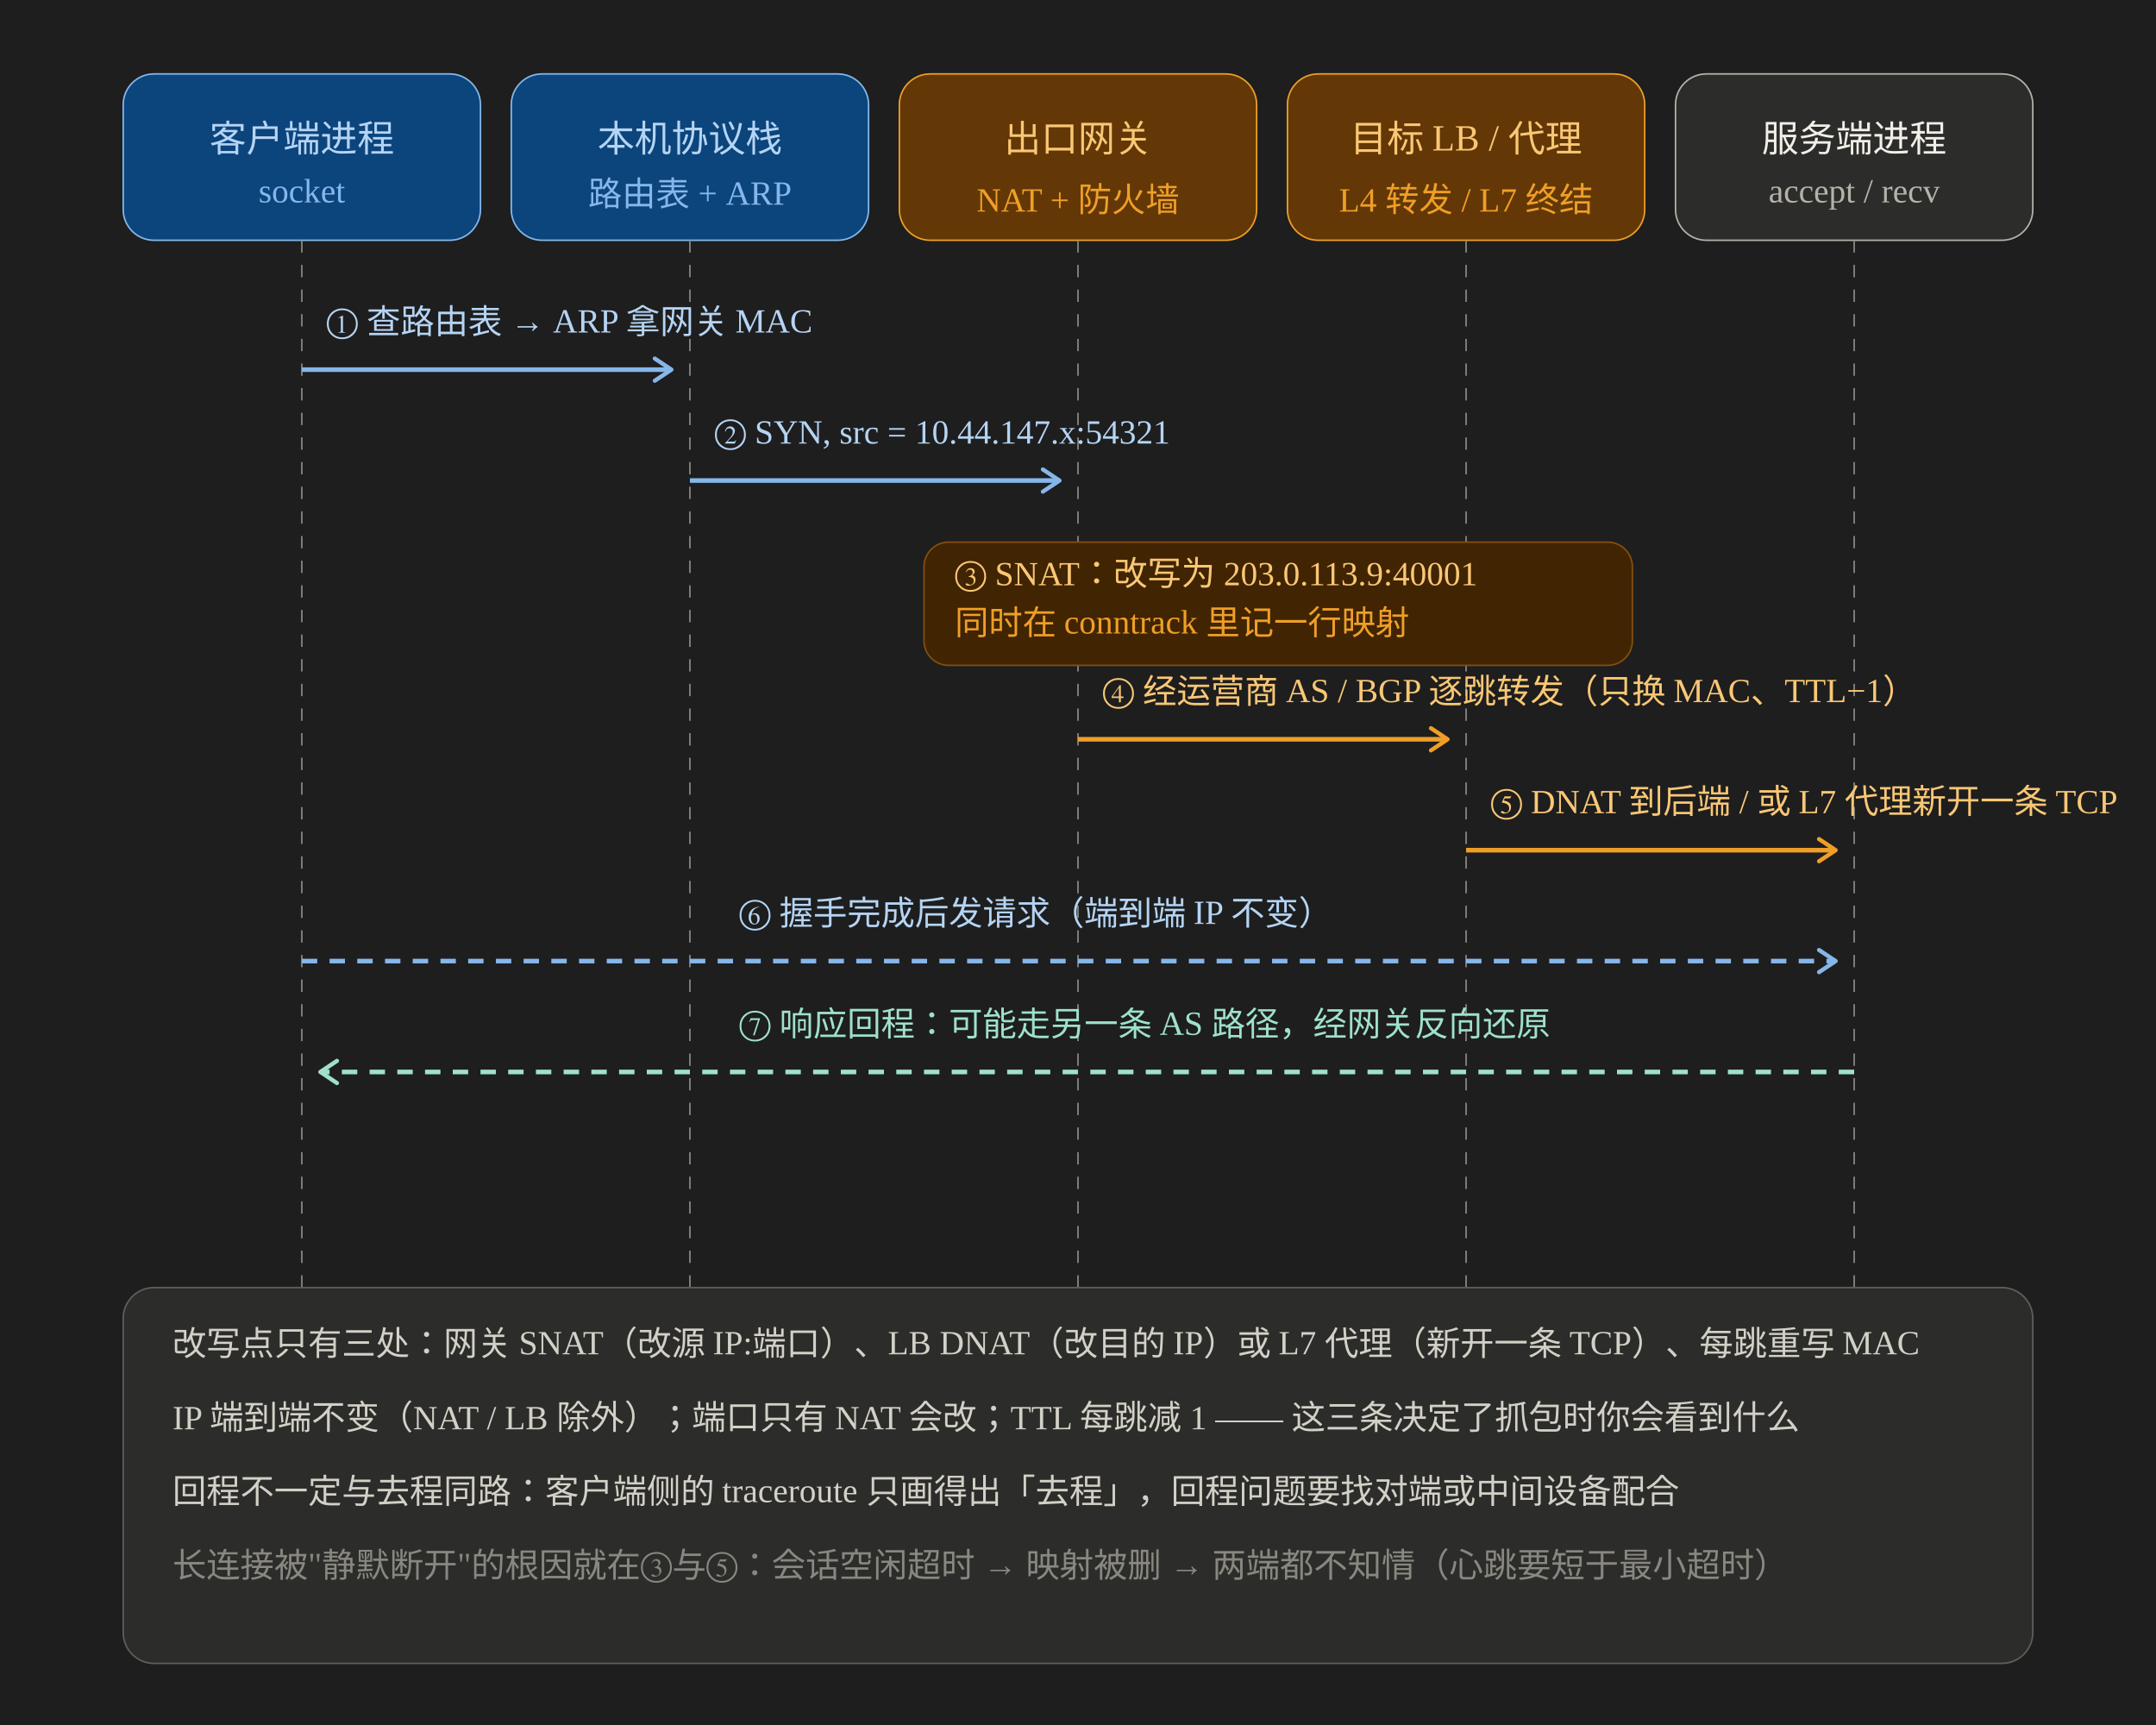
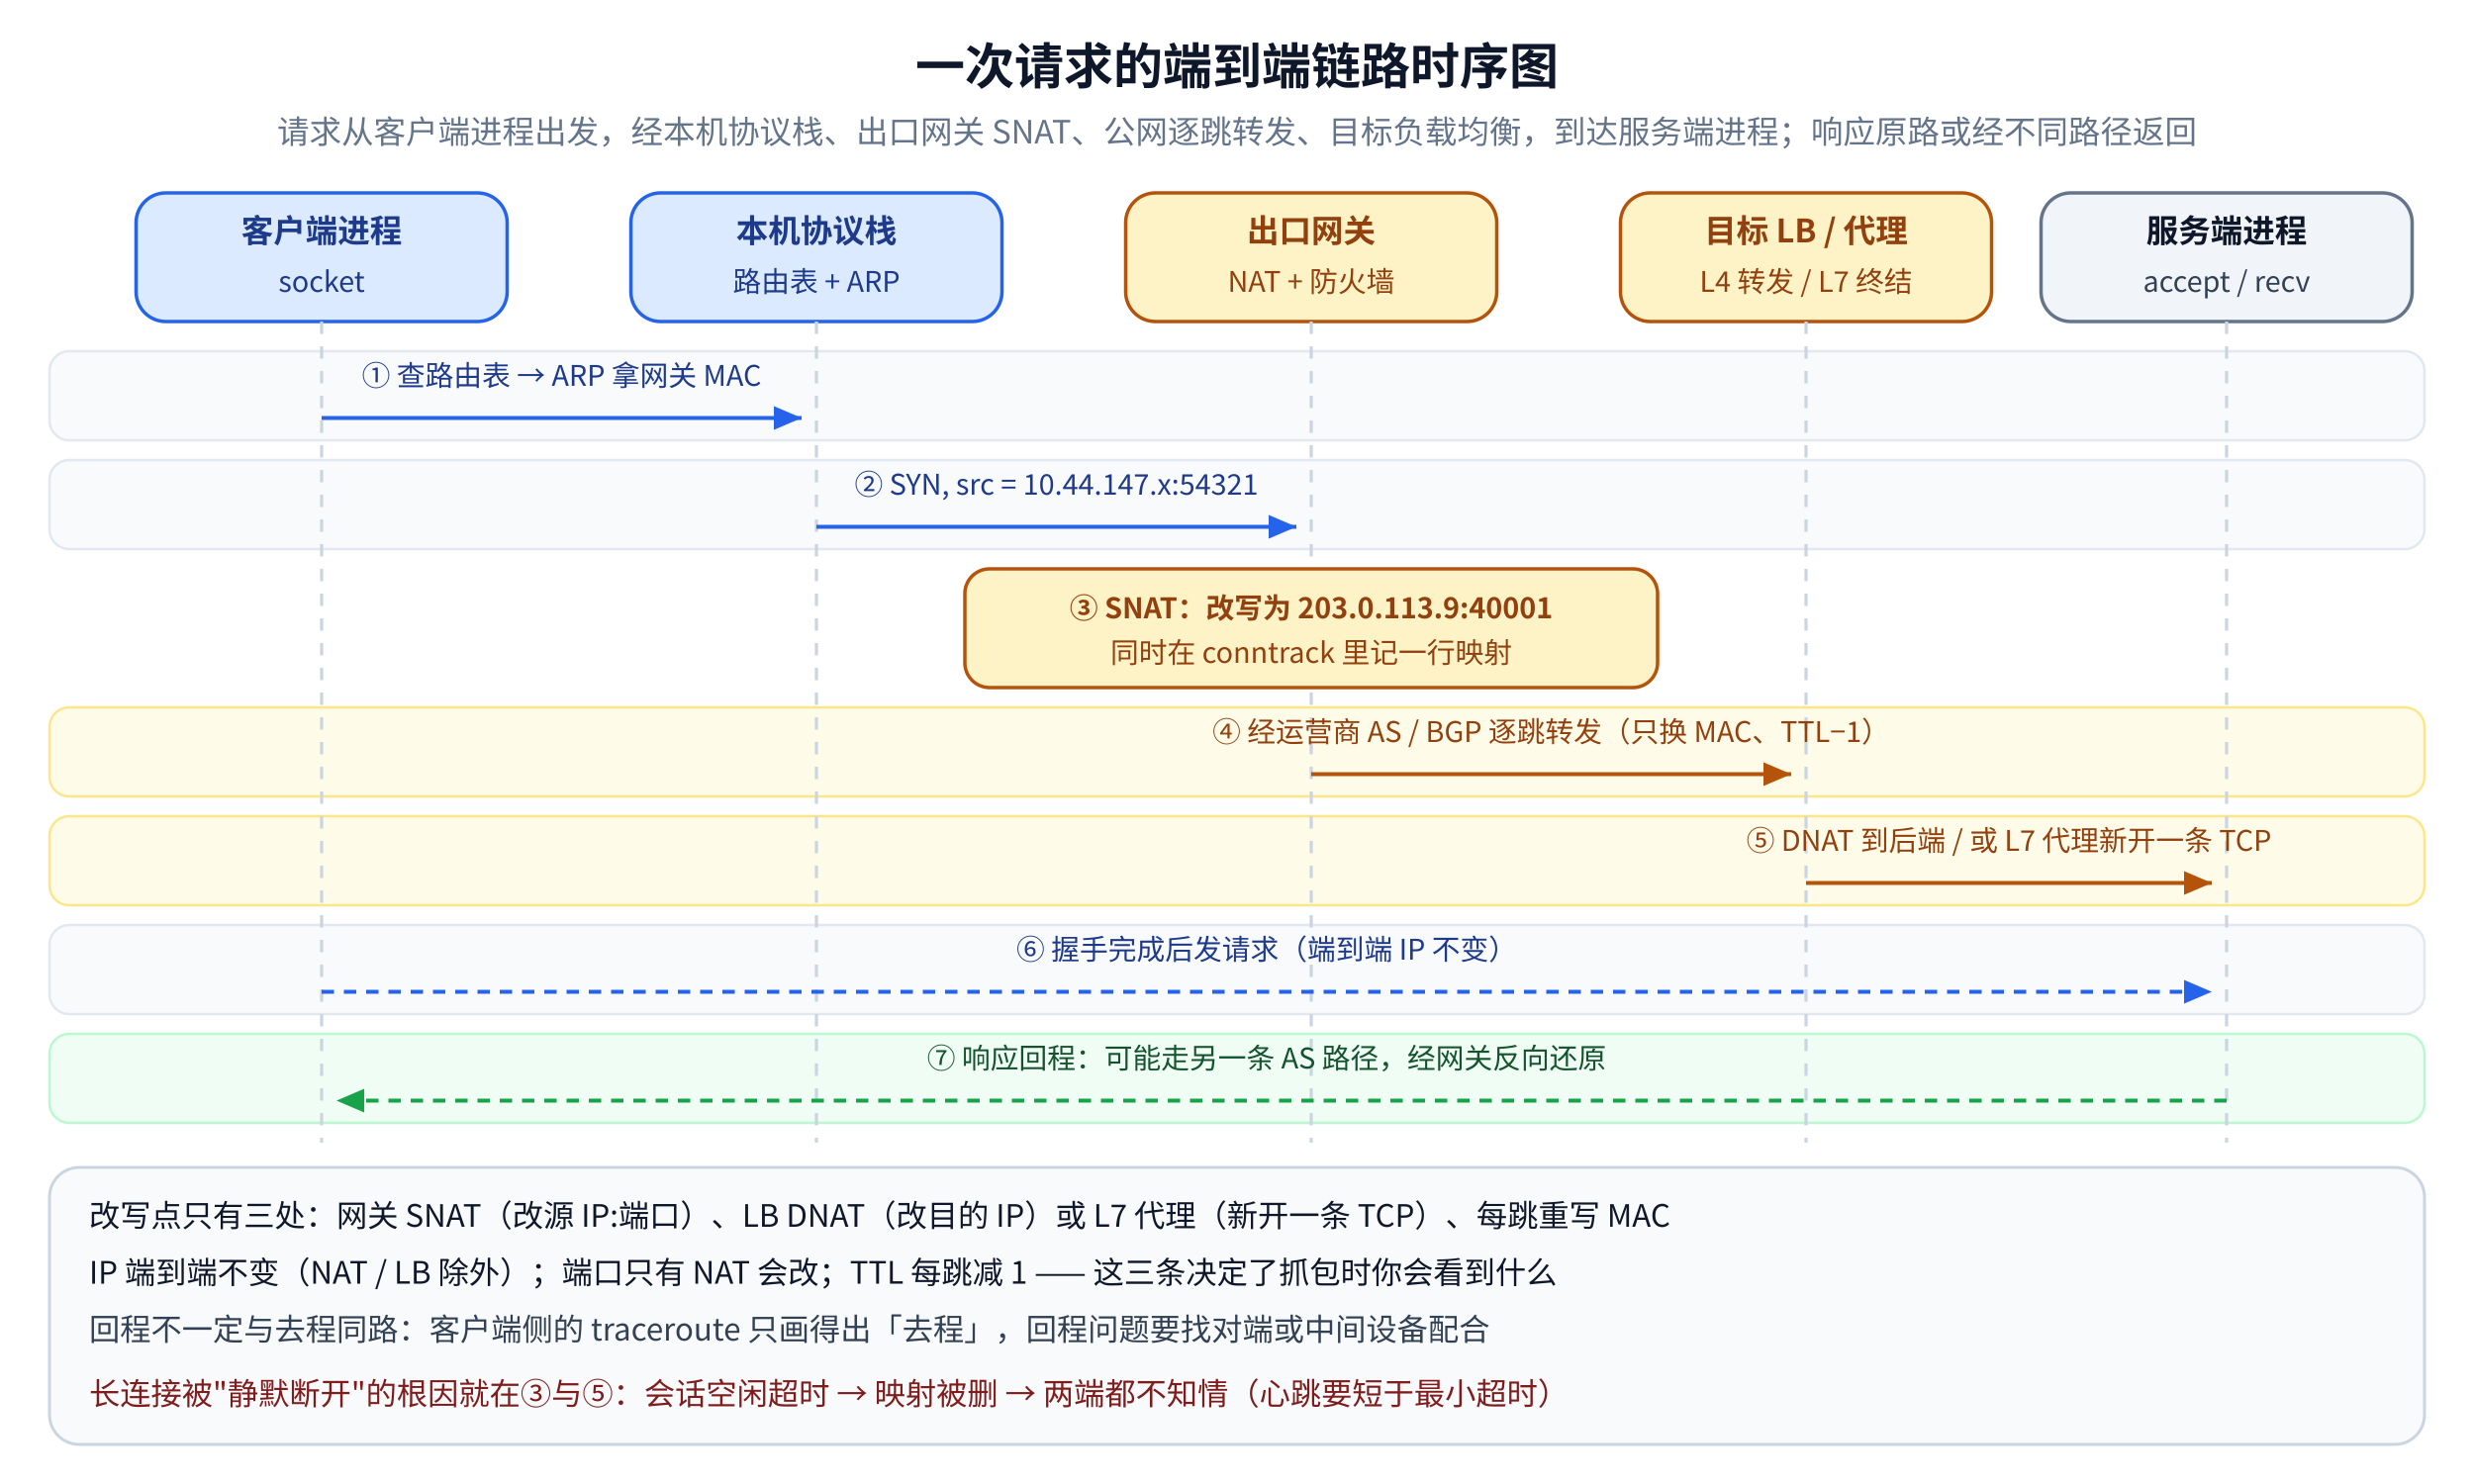
- <svg xmlns="http://www.w3.org/2000/svg" viewBox="0 0 700 560" width="700" height="560" role="img">
-   <rect x="0" y="0" width="700" height="560" fill="#1e1e1e" />
+ <svg xmlns="http://www.w3.org/2000/svg" viewBox="0 0 1000 600" width="1000" height="600" font-family="Microsoft YaHei, PingFang SC, Noto Sans CJK SC, sans-serif">
  <defs>
-     <marker id="arrow" viewBox="0 0 10 10" refX="8" refY="5" markerWidth="6" markerHeight="6" orient="auto-start-reverse">
-       <path d="M2 1L8 5L2 9" fill="none" stroke="context-stroke" stroke-width="1.5" stroke-linecap="round" stroke-linejoin="round" />
+     <marker id="aBlue" markerWidth="9" markerHeight="9" refX="7" refY="3" orient="auto">
+       <path d="M0,0 L7,3 L0,6 Z" fill="#2563eb" />
+     </marker>
+     <marker id="aAmber" markerWidth="9" markerHeight="9" refX="7" refY="3" orient="auto">
+       <path d="M0,0 L7,3 L0,6 Z" fill="#b45309" />
+     </marker>
+     <marker id="aGreen" markerWidth="9" markerHeight="9" refX="7" refY="3" orient="auto">
+       <path d="M0,0 L7,3 L0,6 Z" fill="#16a34a" />
    </marker>
  </defs>
-   <rect x="40" y="24" width="116" height="54" rx="10" fill="#0C447C" stroke="#85B7EB" stroke-width="0.5" />
-   <text x="98" y="44" text-anchor="middle" dominant-baseline="central" font-size="12" font-weight="500" fill="#B5D4F4">客户端进程</text>
-   <text x="98" y="62" text-anchor="middle" dominant-baseline="central" font-size="11" fill="#85B7EB">socket</text>
-   <rect x="166" y="24" width="116" height="54" rx="10" fill="#0C447C" stroke="#85B7EB" stroke-width="0.5" />
-   <text x="224" y="44" text-anchor="middle" dominant-baseline="central" font-size="12" font-weight="500" fill="#B5D4F4">本机协议栈</text>
-   <text x="224" y="62" text-anchor="middle" dominant-baseline="central" font-size="11" fill="#85B7EB">路由表 + ARP</text>
-   <rect x="292" y="24" width="116" height="54" rx="10" fill="#633806" stroke="#EF9F27" stroke-width="0.5" />
-   <text x="350" y="44" text-anchor="middle" dominant-baseline="central" font-size="12" font-weight="500" fill="#FAC775">出口网关</text>
-   <text x="350" y="62" text-anchor="middle" dominant-baseline="central" font-size="11" fill="#EF9F27">NAT + 防火墙</text>
-   <rect x="418" y="24" width="116" height="54" rx="10" fill="#633806" stroke="#EF9F27" stroke-width="0.5" />
-   <text x="476" y="44" text-anchor="middle" dominant-baseline="central" font-size="12" font-weight="500" fill="#FAC775">目标 LB / 代理</text>
-   <text x="476" y="62" text-anchor="middle" dominant-baseline="central" font-size="11" fill="#EF9F27">L4 转发 / L7 终结</text>
-   <rect x="544" y="24" width="116" height="54" rx="10" fill="#2C2C2A" stroke="#B4B2A9" stroke-width="0.5" />
-   <text x="602" y="44" text-anchor="middle" dominant-baseline="central" font-size="12" font-weight="500" fill="#F1EFE8">服务端进程</text>
-   <text x="602" y="62" text-anchor="middle" dominant-baseline="central" font-size="11" fill="#B4B2A9">accept / recv</text>
-   <line x1="98" y1="78" x2="98" y2="418" stroke="#888780" stroke-width="0.5" stroke-dasharray="4 4" />
-   <line x1="224" y1="78" x2="224" y2="418" stroke="#888780" stroke-width="0.5" stroke-dasharray="4 4" />
-   <line x1="350" y1="78" x2="350" y2="418" stroke="#888780" stroke-width="0.5" stroke-dasharray="4 4" />
-   <line x1="476" y1="78" x2="476" y2="418" stroke="#888780" stroke-width="0.5" stroke-dasharray="4 4" />
-   <line x1="602" y1="78" x2="602" y2="418" stroke="#888780" stroke-width="0.5" stroke-dasharray="4 4" />
-   <line x1="98" y1="120" x2="218" y2="120" stroke="#85B7EB" stroke-width="1.5" marker-end="url(#arrow)" />
-   <text x="106" y="108" font-size="11" fill="#B5D4F4">① 查路由表 → ARP 拿网关 MAC</text>
-   <line x1="224" y1="156" x2="344" y2="156" stroke="#85B7EB" stroke-width="1.5" marker-end="url(#arrow)" />
-   <text x="232" y="144" font-size="11" fill="#B5D4F4">② SYN, src = 10.44.147.x:54321</text>
-   <rect x="300" y="176" width="230" height="40" rx="8" fill="#412402" stroke="#854F0B" stroke-width="0.5" />
-   <text x="310" y="190" font-size="11" fill="#FAC775">③ SNAT：改写为 203.0.113.9:40001</text>
-   <text x="310" y="206" font-size="11" fill="#EF9F27">   同时在 conntrack 里记一行映射</text>
-   <line x1="350" y1="240" x2="470" y2="240" stroke="#EF9F27" stroke-width="1.5" marker-end="url(#arrow)" />
-   <text x="358" y="228" font-size="11" fill="#FAC775">④ 经运营商 AS / BGP 逐跳转发（只换 MAC、TTL−1）</text>
-   <line x1="476" y1="276" x2="596" y2="276" stroke="#EF9F27" stroke-width="1.5" marker-end="url(#arrow)" />
-   <text x="484" y="264" font-size="11" fill="#FAC775">⑤ DNAT 到后端 / 或 L7 代理新开一条 TCP</text>
-   <line x1="98" y1="312" x2="596" y2="312" stroke="#85B7EB" stroke-width="1.5" stroke-dasharray="5 4" marker-end="url(#arrow)" />
-   <text x="240" y="300" font-size="11" fill="#B5D4F4">⑥ 握手完成后发请求（端到端 IP 不变）</text>
-   <line x1="602" y1="348" x2="104" y2="348" stroke="#9FE1CB" stroke-width="1.5" stroke-dasharray="5 4" marker-end="url(#arrow)" />
-   <text x="240" y="336" font-size="11" fill="#9FE1CB">⑦ 响应回程：可能走另一条 AS 路径，经网关反向还原</text>
-   <rect x="40" y="418" width="620" height="122" rx="10" fill="#2C2C2A" stroke="#5F5E5A" stroke-width="0.5" />
-   <text x="56" y="440" font-size="11" fill="#D3D1C7">改写点只有三处：网关 SNAT（改源 IP:端口）、LB DNAT（改目的 IP）或 L7 代理（新开一条 TCP）、每跳重写 MAC</text>
-   <text x="56" y="464" font-size="11" fill="#D3D1C7">IP 端到端不变（NAT / LB 除外）；端口只有 NAT 会改；TTL 每跳减 1 —— 这三条决定了抓包时你会看到什么</text>
-   <text x="56" y="488" font-size="11" fill="#D3D1C7">回程不一定与去程同路：客户端侧的 traceroute 只画得出「去程」，回程问题要找对端或中间设备配合</text>
-   <text x="56" y="512" font-size="11" fill="#888780">长连接被"静默断开"的根因就在③与⑤：会话空闲超时 → 映射被删 → 两端都不知情（心跳要短于最小超时）</text>
+   <rect x="0" y="0" width="1000" height="600" fill="#ffffff" />
+   <text x="500" y="34" text-anchor="middle" font-size="20" font-weight="bold" fill="#0f172a">一次请求的端到端链路时序图</text>
+   <text x="500" y="58" text-anchor="middle" font-size="13" fill="#64748b">请求从客户端进程出发，经本机协议栈、出口网关 SNAT、公网逐跳转发、目标负载均衡，到达服务端进程；响应原路或经不同路径返回</text>
+   <rect x="20" y="142" width="960" height="36" rx="8" fill="#f8fafc" stroke="#e2e8f0" stroke-width="1" />
+   <rect x="20" y="186" width="960" height="36" rx="8" fill="#f8fafc" stroke="#e2e8f0" stroke-width="1" />
+   <rect x="20" y="286" width="960" height="36" rx="8" fill="#fefce8" stroke="#fde68a" stroke-width="1" />
+   <rect x="20" y="330" width="960" height="36" rx="8" fill="#fefce8" stroke="#fde68a" stroke-width="1" />
+   <rect x="20" y="374" width="960" height="36" rx="8" fill="#f8fafc" stroke="#e2e8f0" stroke-width="1" />
+   <rect x="20" y="418" width="960" height="36" rx="8" fill="#f0fdf4" stroke="#bbf7d0" stroke-width="1" />
+   <rect x="55" y="78" width="150" height="52" rx="12" fill="#dbeafe" stroke="#2563eb" stroke-width="1.4" />
+   <text x="130" y="98" text-anchor="middle" font-size="13" font-weight="bold" fill="#1e3a8a">客户端进程</text>
+   <text x="130" y="118" text-anchor="middle" font-size="11.5" fill="#1e3a8a">socket</text>
+   <rect x="255" y="78" width="150" height="52" rx="12" fill="#dbeafe" stroke="#2563eb" stroke-width="1.4" />
+   <text x="330" y="98" text-anchor="middle" font-size="13" font-weight="bold" fill="#1e3a8a">本机协议栈</text>
+   <text x="330" y="118" text-anchor="middle" font-size="11.5" fill="#1e3a8a">路由表 + ARP</text>
+   <rect x="455" y="78" width="150" height="52" rx="12" fill="#fef3c7" stroke="#b45309" stroke-width="1.4" />
+   <text x="530" y="98" text-anchor="middle" font-size="13" font-weight="bold" fill="#92400e">出口网关</text>
+   <text x="530" y="118" text-anchor="middle" font-size="11.5" fill="#92400e">NAT + 防火墙</text>
+   <rect x="655" y="78" width="150" height="52" rx="12" fill="#fef3c7" stroke="#b45309" stroke-width="1.4" />
+   <text x="730" y="98" text-anchor="middle" font-size="13" font-weight="bold" fill="#92400e">目标 LB / 代理</text>
+   <text x="730" y="118" text-anchor="middle" font-size="11.5" fill="#92400e">L4 转发 / L7 终结</text>
+   <rect x="825" y="78" width="150" height="52" rx="12" fill="#f1f5f9" stroke="#64748b" stroke-width="1.4" />
+   <text x="900" y="98" text-anchor="middle" font-size="13" font-weight="bold" fill="#0f172a">服务端进程</text>
+   <text x="900" y="118" text-anchor="middle" font-size="11.5" fill="#334155">accept / recv</text>
+   <line x1="130" y1="130" x2="130" y2="462" stroke="#cbd5e1" stroke-width="1.3" stroke-dasharray="5 5" />
+   <line x1="330" y1="130" x2="330" y2="462" stroke="#cbd5e1" stroke-width="1.3" stroke-dasharray="5 5" />
+   <line x1="530" y1="130" x2="530" y2="462" stroke="#cbd5e1" stroke-width="1.3" stroke-dasharray="5 5" />
+   <line x1="730" y1="130" x2="730" y2="462" stroke="#cbd5e1" stroke-width="1.3" stroke-dasharray="5 5" />
+   <line x1="900" y1="130" x2="900" y2="462" stroke="#cbd5e1" stroke-width="1.3" stroke-dasharray="5 5" />
+   <line x1="130" y1="169" x2="324" y2="169" stroke="#2563eb" stroke-width="1.6" marker-end="url(#aBlue)" />
+   <text x="227" y="156" text-anchor="middle" font-size="11.5" fill="#1e3a8a">① 查路由表 → ARP 拿网关 MAC</text>
+   <line x1="330" y1="213" x2="524" y2="213" stroke="#2563eb" stroke-width="1.6" marker-end="url(#aBlue)" />
+   <text x="427" y="200" text-anchor="middle" font-size="11.5" fill="#1e3a8a">② SYN, src = 10.44.147.x:54321</text>
+   <rect x="390" y="230" width="280" height="48" rx="10" fill="#fef3c7" stroke="#b45309" stroke-width="1.4" />
+   <text x="530" y="250" text-anchor="middle" font-size="11.5" font-weight="bold" fill="#92400e">③ SNAT：改写为 203.0.113.9:40001</text>
+   <text x="530" y="268" text-anchor="middle" font-size="11.5" fill="#92400e">同时在 conntrack 里记一行映射</text>
+   <line x1="530" y1="313" x2="724" y2="313" stroke="#b45309" stroke-width="1.6" marker-end="url(#aAmber)" />
+   <text x="627" y="300" text-anchor="middle" font-size="11.5" fill="#92400e">④ 经运营商 AS / BGP 逐跳转发（只换 MAC、TTL−1）</text>
+   <line x1="730" y1="357" x2="894" y2="357" stroke="#b45309" stroke-width="1.6" marker-end="url(#aAmber)" />
+   <text x="812" y="344" text-anchor="middle" font-size="11.5" fill="#92400e">⑤ DNAT 到后端 / 或 L7 代理新开一条 TCP</text>
+   <line x1="130" y1="401" x2="894" y2="401" stroke="#2563eb" stroke-width="1.6" stroke-dasharray="5 4" marker-end="url(#aBlue)" />
+   <text x="512" y="388" text-anchor="middle" font-size="11.5" fill="#1e3a8a">⑥ 握手完成后发请求（端到端 IP 不变）</text>
+   <line x1="900" y1="445" x2="136" y2="445" stroke="#16a34a" stroke-width="1.6" stroke-dasharray="5 4" marker-end="url(#aGreen)" />
+   <text x="512" y="432" text-anchor="middle" font-size="11.5" fill="#14532d">⑦ 响应回程：可能走另一条 AS 路径，经网关反向还原</text>
+   <rect x="20" y="472" width="960" height="112" rx="12" fill="#f8fafc" stroke="#cbd5e1" stroke-width="1.2" />
+   <text x="36" y="496" font-size="12.5" fill="#0f172a">改写点只有三处：网关 SNAT（改源 IP:端口）、LB DNAT（改目的 IP）或 L7 代理（新开一条 TCP）、每跳重写 MAC</text>
+   <text x="36" y="519" font-size="12.5" fill="#0f172a">IP 端到端不变（NAT / LB 除外）；端口只有 NAT 会改；TTL 每跳减 1 —— 这三条决定了抓包时你会看到什么</text>
+   <text x="36" y="542" font-size="12.5" fill="#334155">回程不一定与去程同路：客户端侧的 traceroute 只画得出「去程」，回程问题要找对端或中间设备配合</text>
+   <text x="36" y="568" font-size="12.5" fill="#7f1d1d">长连接被"静默断开"的根因就在③与⑤：会话空闲超时 → 映射被删 → 两端都不知情（心跳要短于最小超时）</text>
</svg>
